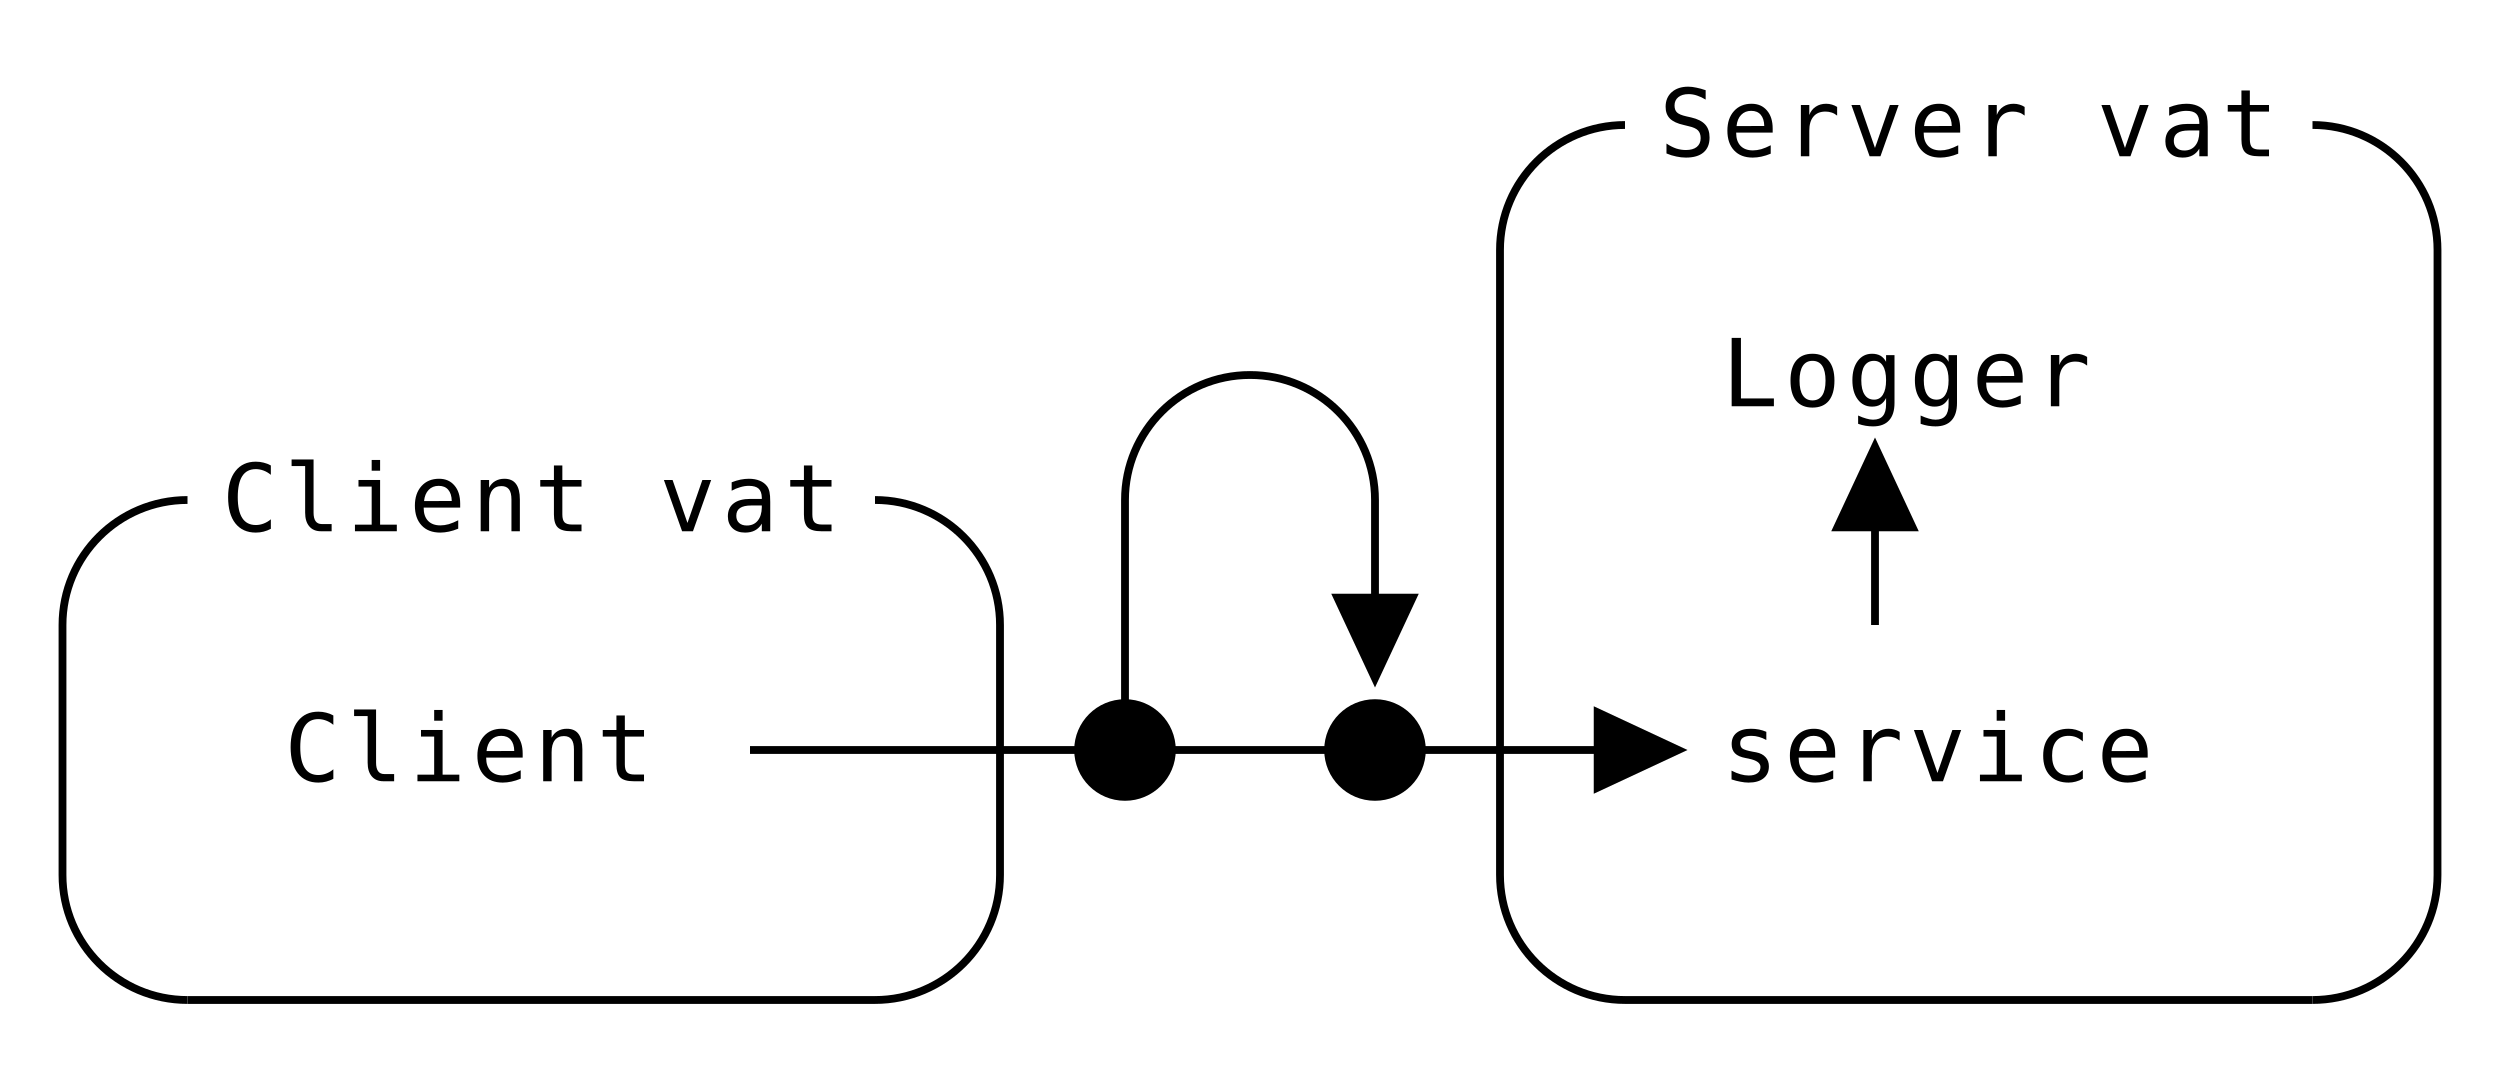
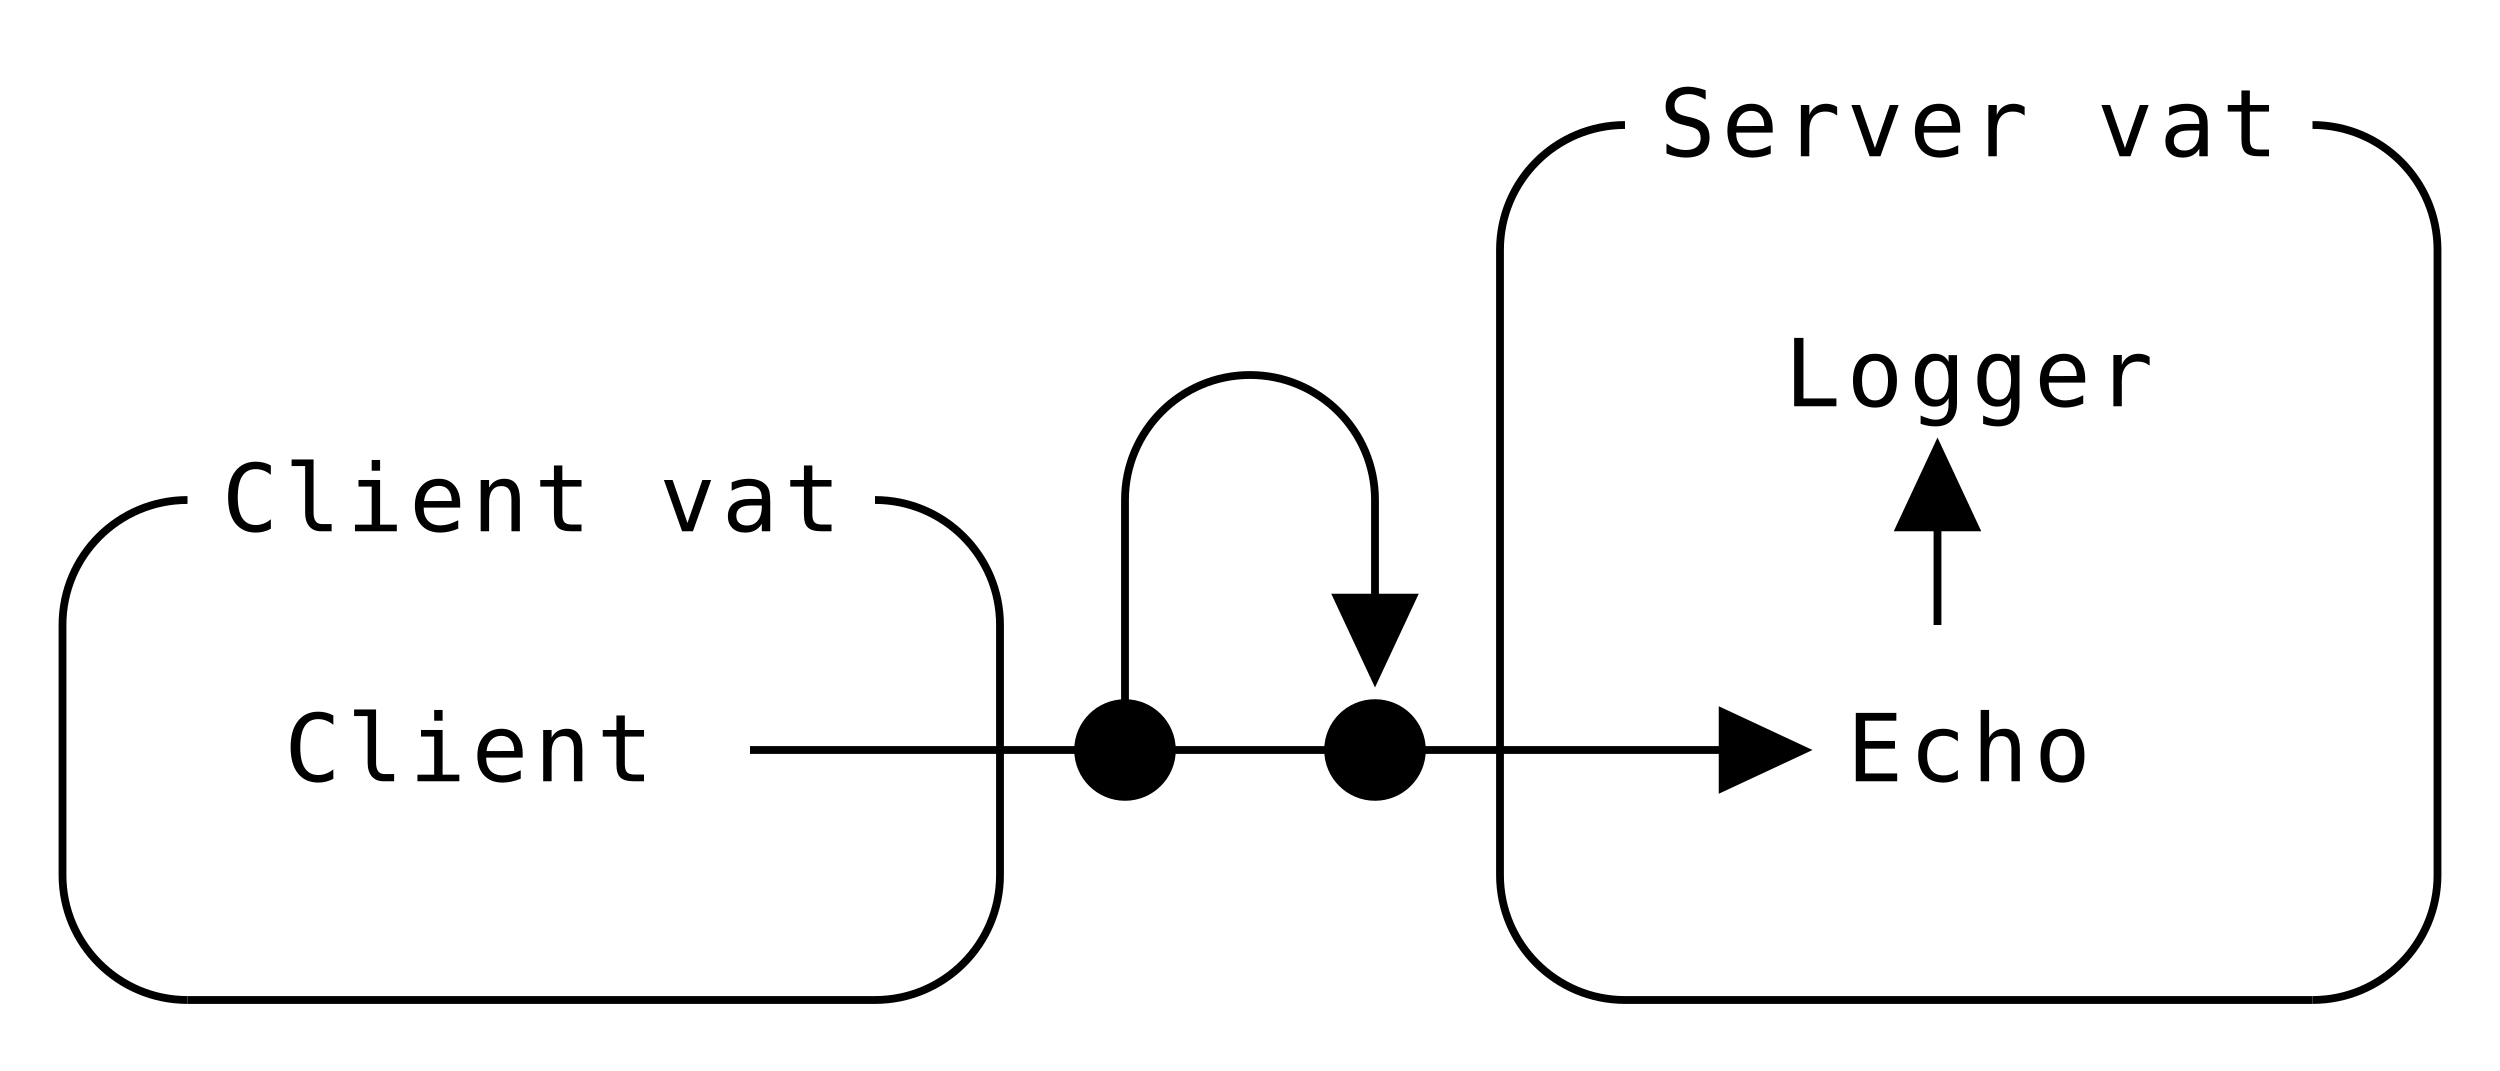
<svg xmlns="http://www.w3.org/2000/svg" class="diagram" version="1.1" height="137" width="320">
  <g transform="translate(8,16)">
    <path d="M 88,80 L 120,80" style="fill:none;stroke:#000;" />
    <path d="M 120,80 L 136,80" style="fill:none;stroke:#000;" />
    <path d="M 136,80 L 168,80" style="fill:none;stroke:#000;" />
    <path d="M 168,80 L 184,80" style="fill:none;stroke:#000;" />
-     <path d="M 184,80 L 200,80" style="fill:none;stroke:#000;" />
+     <path d="M 184,80 L 216,80" style="fill:none;stroke:#000;" />
    <path d="M 16,112 L 104,112" style="fill:none;stroke:#000;" />
    <path d="M 200,112 L 288,112" style="fill:none;stroke:#000;" />
    <path d="M 0,64 L 0,96" style="fill:none;stroke:#000;" />
    <path d="M 120,64 L 120,80" style="fill:none;stroke:#000;" />
    <path d="M 120,80 L 120,96" style="fill:none;stroke:#000;" />
    <path d="M 136,48 L 136,80" style="fill:none;stroke:#000;" />
    <path d="M 168,48 L 168,64" style="fill:none;stroke:#000;" />
    <path d="M 184,16 L 184,80" style="fill:none;stroke:#000;" />
    <path d="M 184,80 L 184,96" style="fill:none;stroke:#000;" />
-     <path d="M 232,48 L 232,64" style="fill:none;stroke:#000;" />
+     <path d="M 240,48 L 240,64" style="fill:none;stroke:#000;" />
    <path d="M 304,16 L 304,96" style="fill:none;stroke:#000;" />
    <polygon points="176,64 164,58.4 164,69.6" style="fill:#000" transform="rotate(90, 168, 64)" />
-     <polygon points="208,80 196,74.4 196,85.6" style="fill:#000" transform="rotate(0, 200, 80)" />
-     <polygon points="240,48 228,42.4 228,53.6" style="fill:#000" transform="rotate(270, 232, 48)" />
+     <polygon points="224,80 212,74.4 212,85.6" style="fill:#000" transform="rotate(0, 216, 80)" />
+     <polygon points="248,48 236,42.4 236,53.6" style="fill:#000" transform="rotate(270, 240, 48)" />
    <path d="M 200,0 A 16,16 0 0,0 184,16" style="fill:none;stroke:#000;" />
    <path d="M 288,0 A 16,16 0 0,1 304,16" style="fill:none;stroke:#000;" />
    <path d="M 152,32 A 16,16 0 0,0 136,48" style="fill:none;stroke:#000;" />
    <path d="M 152,32 A 16,16 0 0,1 168,48" style="fill:none;stroke:#000;" />
    <path d="M 16,48 A 16,16 0 0,0 0,64" style="fill:none;stroke:#000;" />
    <path d="M 104,48 A 16,16 0 0,1 120,64" style="fill:none;stroke:#000;" />
    <path d="M 0,96 A 16,16 0 0,0 16,112" style="fill:none;stroke:#000;" />
    <path d="M 120,96 A 16,16 0 0,1 104,112" style="fill:none;stroke:#000;" />
    <path d="M 184,96 A 16,16 0 0,0 200,112" style="fill:none;stroke:#000;" />
    <path d="M 304,96 A 16,16 0 0,1 288,112" style="fill:none;stroke:#000;" />
    <circle cx="136" cy="80" r="6" style="fill:#000;stroke:#000;" />
    <circle cx="168" cy="80" r="6" style="fill:#000;stroke:#000;" />
+     <text text-anchor="middle" font-family="Menlo,Lucida Console,monospace" x="272" y="4" style="fill:#000;font-size:1em">a</text>
+     <text text-anchor="middle" font-family="Menlo,Lucida Console,monospace" x="240" y="84" style="fill:#000;font-size:1em">c</text>
+     <text text-anchor="middle" font-family="Menlo,Lucida Console,monospace" x="224" y="36" style="fill:#000;font-size:1em">L</text>
+     <text text-anchor="middle" font-family="Menlo,Lucida Console,monospace" x="32" y="52" style="fill:#000;font-size:1em">l</text>
+     <text text-anchor="middle" font-family="Menlo,Lucida Console,monospace" x="56" y="52" style="fill:#000;font-size:1em">n</text>
    <text text-anchor="middle" font-family="Menlo,Lucida Console,monospace" x="208" y="4" style="fill:#000;font-size:1em">S</text>
-     <text text-anchor="middle" font-family="Menlo,Lucida Console,monospace" x="232" y="36" style="fill:#000;font-size:1em">g</text>
+     <text text-anchor="middle" font-family="Menlo,Lucida Console,monospace" x="264" y="4" style="fill:#000;font-size:1em">v</text>
+     <text text-anchor="middle" font-family="Menlo,Lucida Console,monospace" x="64" y="84" style="fill:#000;font-size:1em">n</text>
+     <text text-anchor="middle" font-family="Menlo,Lucida Console,monospace" x="232" y="84" style="fill:#000;font-size:1em">E</text>
+     <text text-anchor="middle" font-family="Menlo,Lucida Console,monospace" x="240" y="4" style="fill:#000;font-size:1em">e</text>
+     <text text-anchor="middle" font-family="Menlo,Lucida Console,monospace" x="240" y="36" style="fill:#000;font-size:1em">g</text>
    <text text-anchor="middle" font-family="Menlo,Lucida Console,monospace" x="56" y="84" style="fill:#000;font-size:1em">e</text>
-     <text text-anchor="middle" font-family="Menlo,Lucida Console,monospace" x="240" y="84" style="fill:#000;font-size:1em">v</text>
+     <text text-anchor="middle" font-family="Menlo,Lucida Console,monospace" x="216" y="4" style="fill:#000;font-size:1em">e</text>
+     <text text-anchor="middle" font-family="Menlo,Lucida Console,monospace" x="248" y="4" style="fill:#000;font-size:1em">r</text>
+     <text text-anchor="middle" font-family="Menlo,Lucida Console,monospace" x="280" y="4" style="fill:#000;font-size:1em">t</text>
+     <text text-anchor="middle" font-family="Menlo,Lucida Console,monospace" x="256" y="36" style="fill:#000;font-size:1em">e</text>
+     <text text-anchor="middle" font-family="Menlo,Lucida Console,monospace" x="264" y="36" style="fill:#000;font-size:1em">r</text>
+     <text text-anchor="middle" font-family="Menlo,Lucida Console,monospace" x="64" y="52" style="fill:#000;font-size:1em">t</text>
+     <text text-anchor="middle" font-family="Menlo,Lucida Console,monospace" x="32" y="84" style="fill:#000;font-size:1em">C</text>
+     <text text-anchor="middle" font-family="Menlo,Lucida Console,monospace" x="248" y="84" style="fill:#000;font-size:1em">h</text>
    <text text-anchor="middle" font-family="Menlo,Lucida Console,monospace" x="224" y="4" style="fill:#000;font-size:1em">r</text>
-     <text text-anchor="middle" font-family="Menlo,Lucida Console,monospace" x="224" y="36" style="fill:#000;font-size:1em">o</text>
-     <text text-anchor="middle" font-family="Menlo,Lucida Console,monospace" x="64" y="84" style="fill:#000;font-size:1em">n</text>
-     <text text-anchor="middle" font-family="Menlo,Lucida Console,monospace" x="232" y="84" style="fill:#000;font-size:1em">r</text>
-     <text text-anchor="middle" font-family="Menlo,Lucida Console,monospace" x="256" y="84" style="fill:#000;font-size:1em">c</text>
-     <text text-anchor="middle" font-family="Menlo,Lucida Console,monospace" x="280" y="4" style="fill:#000;font-size:1em">t</text>
-     <text text-anchor="middle" font-family="Menlo,Lucida Console,monospace" x="64" y="52" style="fill:#000;font-size:1em">t</text>
+     <text text-anchor="middle" font-family="Menlo,Lucida Console,monospace" x="232" y="36" style="fill:#000;font-size:1em">o</text>
+     <text text-anchor="middle" font-family="Menlo,Lucida Console,monospace" x="248" y="36" style="fill:#000;font-size:1em">g</text>
+     <text text-anchor="middle" font-family="Menlo,Lucida Console,monospace" x="232" y="4" style="fill:#000;font-size:1em">v</text>
+     <text text-anchor="middle" font-family="Menlo,Lucida Console,monospace" x="88" y="52" style="fill:#000;font-size:1em">a</text>
+     <text text-anchor="middle" font-family="Menlo,Lucida Console,monospace" x="80" y="52" style="fill:#000;font-size:1em">v</text>
    <text text-anchor="middle" font-family="Menlo,Lucida Console,monospace" x="96" y="52" style="fill:#000;font-size:1em">t</text>
-     <text text-anchor="middle" font-family="Menlo,Lucida Console,monospace" x="232" y="4" style="fill:#000;font-size:1em">v</text>
-     <text text-anchor="middle" font-family="Menlo,Lucida Console,monospace" x="240" y="4" style="fill:#000;font-size:1em">e</text>
-     <text text-anchor="middle" font-family="Menlo,Lucida Console,monospace" x="56" y="52" style="fill:#000;font-size:1em">n</text>
-     <text text-anchor="middle" font-family="Menlo,Lucida Console,monospace" x="80" y="52" style="fill:#000;font-size:1em">v</text>
-     <text text-anchor="middle" font-family="Menlo,Lucida Console,monospace" x="32" y="84" style="fill:#000;font-size:1em">C</text>
+     <text text-anchor="middle" font-family="Menlo,Lucida Console,monospace" x="40" y="84" style="fill:#000;font-size:1em">l</text>
    <text text-anchor="middle" font-family="Menlo,Lucida Console,monospace" x="48" y="84" style="fill:#000;font-size:1em">i</text>
-     <text text-anchor="middle" font-family="Menlo,Lucida Console,monospace" x="264" y="4" style="fill:#000;font-size:1em">v</text>
-     <text text-anchor="middle" font-family="Menlo,Lucida Console,monospace" x="216" y="36" style="fill:#000;font-size:1em">L</text>
-     <text text-anchor="middle" font-family="Menlo,Lucida Console,monospace" x="240" y="36" style="fill:#000;font-size:1em">g</text>
+     <text text-anchor="middle" font-family="Menlo,Lucida Console,monospace" x="72" y="84" style="fill:#000;font-size:1em">t</text>
+     <text text-anchor="middle" font-family="Menlo,Lucida Console,monospace" x="24" y="52" style="fill:#000;font-size:1em">C</text>
+     <text text-anchor="middle" font-family="Menlo,Lucida Console,monospace" x="40" y="52" style="fill:#000;font-size:1em">i</text>
    <text text-anchor="middle" font-family="Menlo,Lucida Console,monospace" x="48" y="52" style="fill:#000;font-size:1em">e</text>
-     <text text-anchor="middle" font-family="Menlo,Lucida Console,monospace" x="216" y="84" style="fill:#000;font-size:1em">s</text>
-     <text text-anchor="middle" font-family="Menlo,Lucida Console,monospace" x="248" y="4" style="fill:#000;font-size:1em">r</text>
-     <text text-anchor="middle" font-family="Menlo,Lucida Console,monospace" x="272" y="4" style="fill:#000;font-size:1em">a</text>
-     <text text-anchor="middle" font-family="Menlo,Lucida Console,monospace" x="248" y="36" style="fill:#000;font-size:1em">e</text>
-     <text text-anchor="middle" font-family="Menlo,Lucida Console,monospace" x="256" y="36" style="fill:#000;font-size:1em">r</text>
-     <text text-anchor="middle" font-family="Menlo,Lucida Console,monospace" x="40" y="52" style="fill:#000;font-size:1em">i</text>
-     <text text-anchor="middle" font-family="Menlo,Lucida Console,monospace" x="224" y="84" style="fill:#000;font-size:1em">e</text>
-     <text text-anchor="middle" font-family="Menlo,Lucida Console,monospace" x="88" y="52" style="fill:#000;font-size:1em">a</text>
-     <text text-anchor="middle" font-family="Menlo,Lucida Console,monospace" x="216" y="4" style="fill:#000;font-size:1em">e</text>
-     <text text-anchor="middle" font-family="Menlo,Lucida Console,monospace" x="24" y="52" style="fill:#000;font-size:1em">C</text>
-     <text text-anchor="middle" font-family="Menlo,Lucida Console,monospace" x="32" y="52" style="fill:#000;font-size:1em">l</text>
-     <text text-anchor="middle" font-family="Menlo,Lucida Console,monospace" x="40" y="84" style="fill:#000;font-size:1em">l</text>
-     <text text-anchor="middle" font-family="Menlo,Lucida Console,monospace" x="72" y="84" style="fill:#000;font-size:1em">t</text>
-     <text text-anchor="middle" font-family="Menlo,Lucida Console,monospace" x="248" y="84" style="fill:#000;font-size:1em">i</text>
-     <text text-anchor="middle" font-family="Menlo,Lucida Console,monospace" x="264" y="84" style="fill:#000;font-size:1em">e</text>
+     <text text-anchor="middle" font-family="Menlo,Lucida Console,monospace" x="256" y="84" style="fill:#000;font-size:1em">o</text>
  </g>
</svg>
